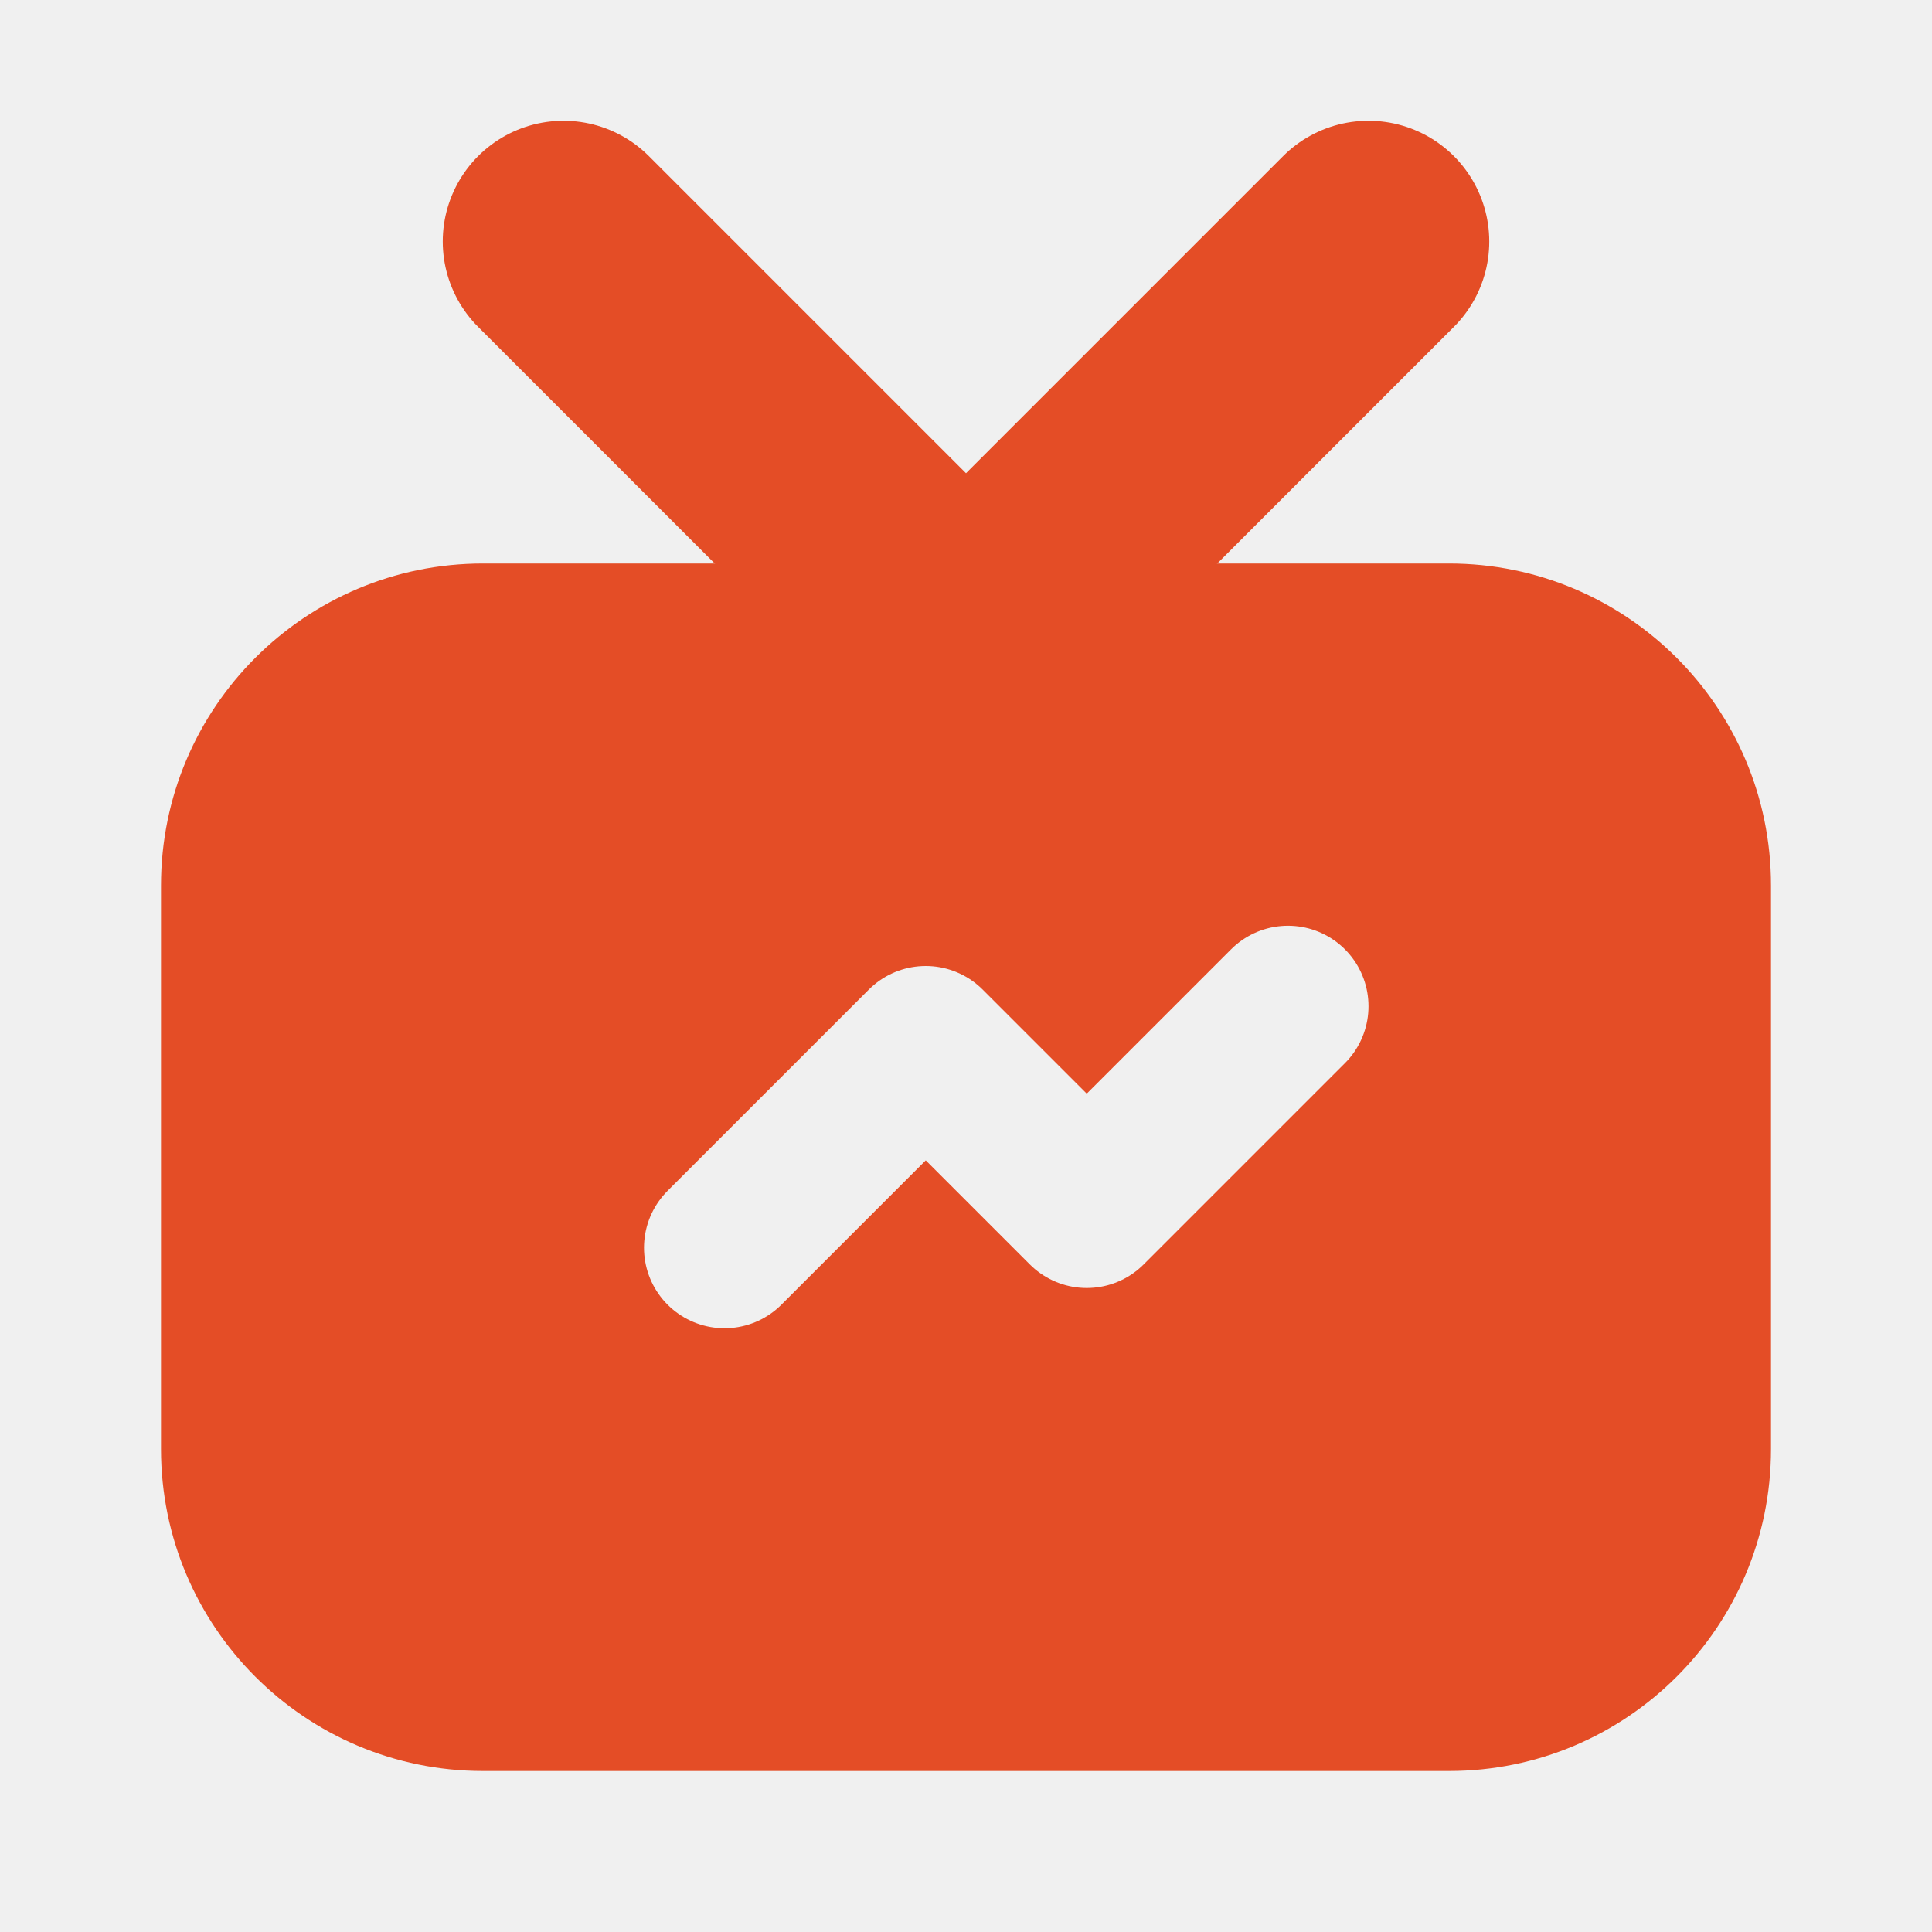
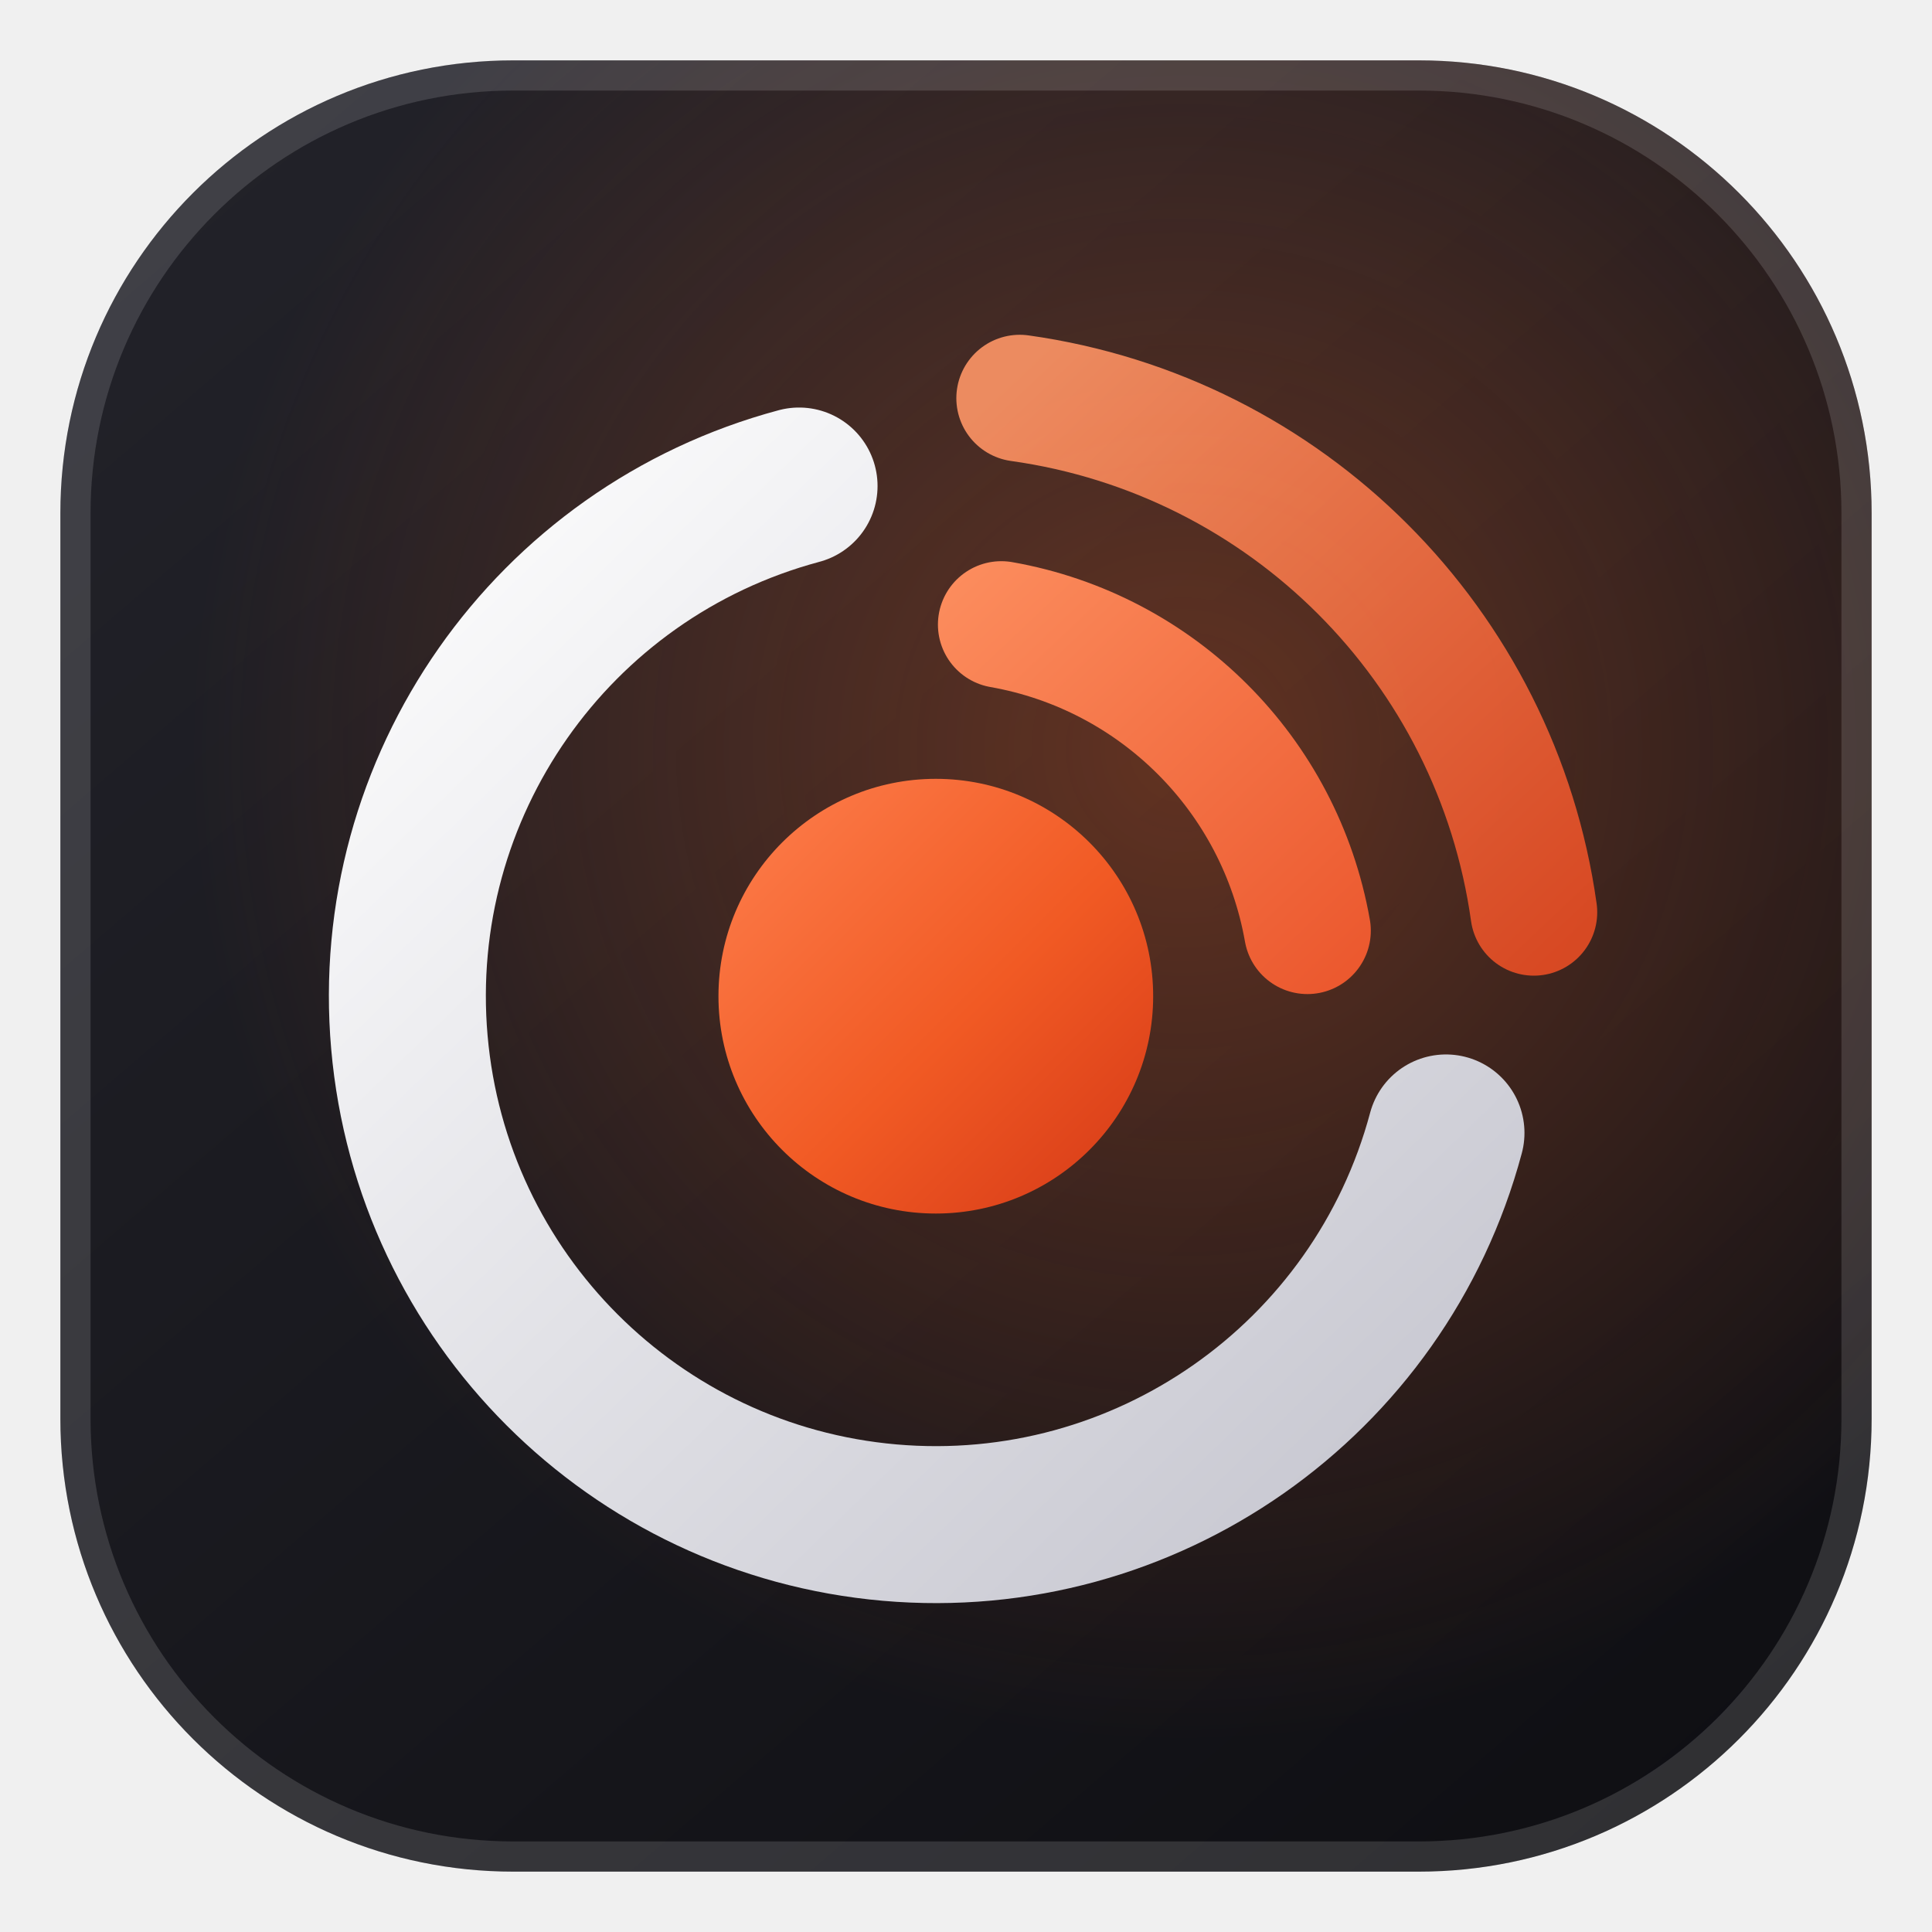
- <svg xmlns="http://www.w3.org/2000/svg" width="64" height="64" viewBox="0 0 24 24" fill="none">
-   <mask id="tv-mask-brand">
-     <rect width="24" height="24" fill="white" />
-     <path d="M9 15.5L11.5 13L13.5 15L16 12.5" stroke="black" stroke-width="2" stroke-linecap="round" stroke-linejoin="round" />
-   </mask>
-   <g mask="url(#tv-mask-brand)">
-     <path d="M17 3L12 8L7 3" stroke="#e44d26" stroke-width="3" stroke-linecap="round" stroke-linejoin="round" />
-     <rect x="2" y="7" width="20" height="15" rx="4" fill="#e44d26" />
+ <svg xmlns="http://www.w3.org/2000/svg" width="64" height="64" viewBox="0 0 64 64" fill="none">
+   <defs>
+     <linearGradient id="bg" x1="8" y1="4" x2="56" y2="60" gradientUnits="userSpaceOnUse">
+       <stop offset="0%" stop-color="#222229" />
+       <stop offset="100%" stop-color="#0F0F13" />
+     </linearGradient>
+     <radialGradient id="glow" cx="62%" cy="38%" r="55%">
+       <stop offset="0%" stop-color="#F16529" stop-opacity="0.34" />
+       <stop offset="100%" stop-color="#F16529" stop-opacity="0" />
+     </radialGradient>
+     <linearGradient id="ring" x1="12" y1="15" x2="48" y2="52" gradientUnits="userSpaceOnUse">
+       <stop offset="0%" stop-color="#FFFFFF" />
+       <stop offset="100%" stop-color="#C4C4CE" />
+     </linearGradient>
+     <linearGradient id="wave" x1="34" y1="12" x2="52" y2="31" gradientUnits="userSpaceOnUse">
+       <stop offset="0%" stop-color="#FF9666" />
+       <stop offset="100%" stop-color="#E84D24" />
+     </linearGradient>
+     <linearGradient id="core" x1="24" y1="24" x2="40" y2="40" gradientUnits="userSpaceOnUse">
+       <stop offset="0%" stop-color="#FF8352" />
+       <stop offset="55%" stop-color="#F15A24" />
+       <stop offset="100%" stop-color="#D13415" />
+     </linearGradient>
+   </defs>
+   <rect x="2" y="2" width="60" height="60" rx="15" fill="url(#bg)" />
+   <rect x="2" y="2" width="60" height="60" rx="15" fill="url(#glow)" />
+   <rect x="2.5" y="2.5" width="59" height="59" rx="14.5" stroke="#FFFFFF" stroke-opacity="0.14" stroke-width="1" />
+   <g transform="translate(-1 1)">
+     <path d="M48.90 36.53 A17.5 17.5 0 1 1 27.47 15.10" stroke="url(#ring)" stroke-width="5.2" stroke-linecap="round" />
+     <path d="M34.17 19.69 A12.5 12.5 0 0 1 44.31 29.83" stroke="url(#wave)" stroke-width="4.2" stroke-linecap="round" />
+     <path d="M34.78 12.19 A20 20 0 0 1 51.81 29.22" stroke="url(#wave)" stroke-opacity="0.9" stroke-width="4.2" stroke-linecap="round" />
+     <circle cx="32" cy="32" r="7.2" fill="url(#core)" />
  </g>
</svg>
